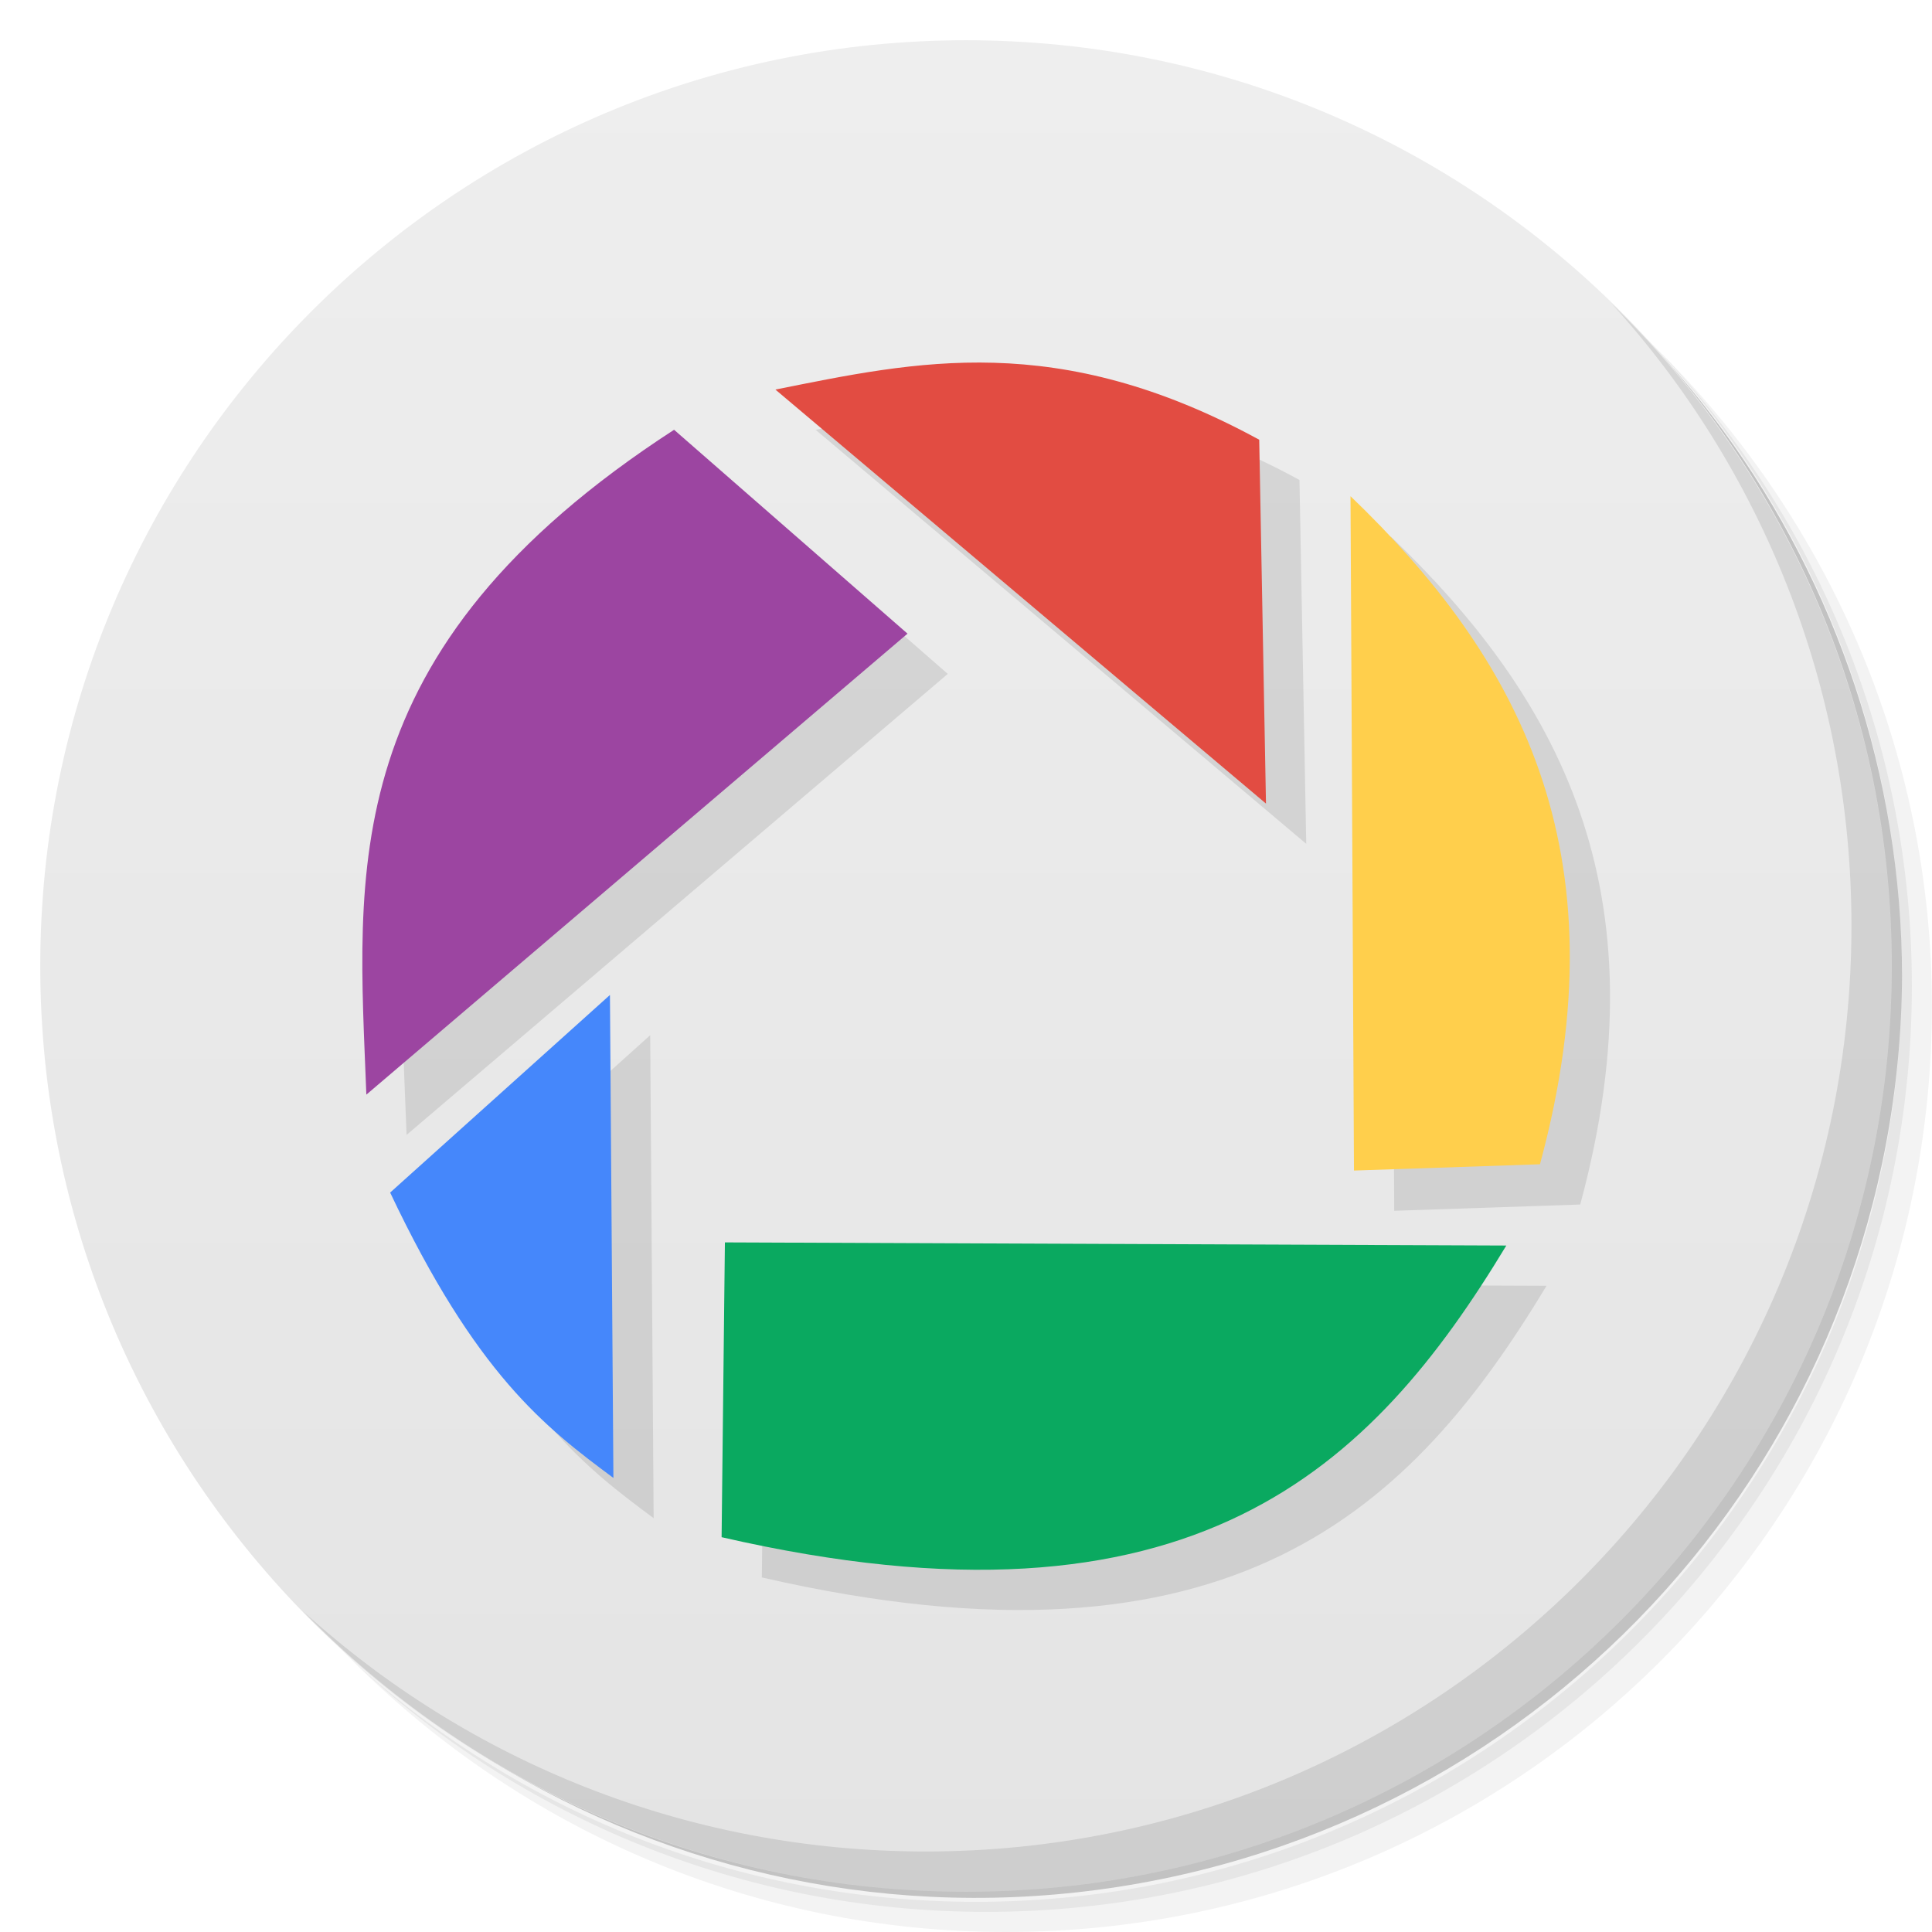
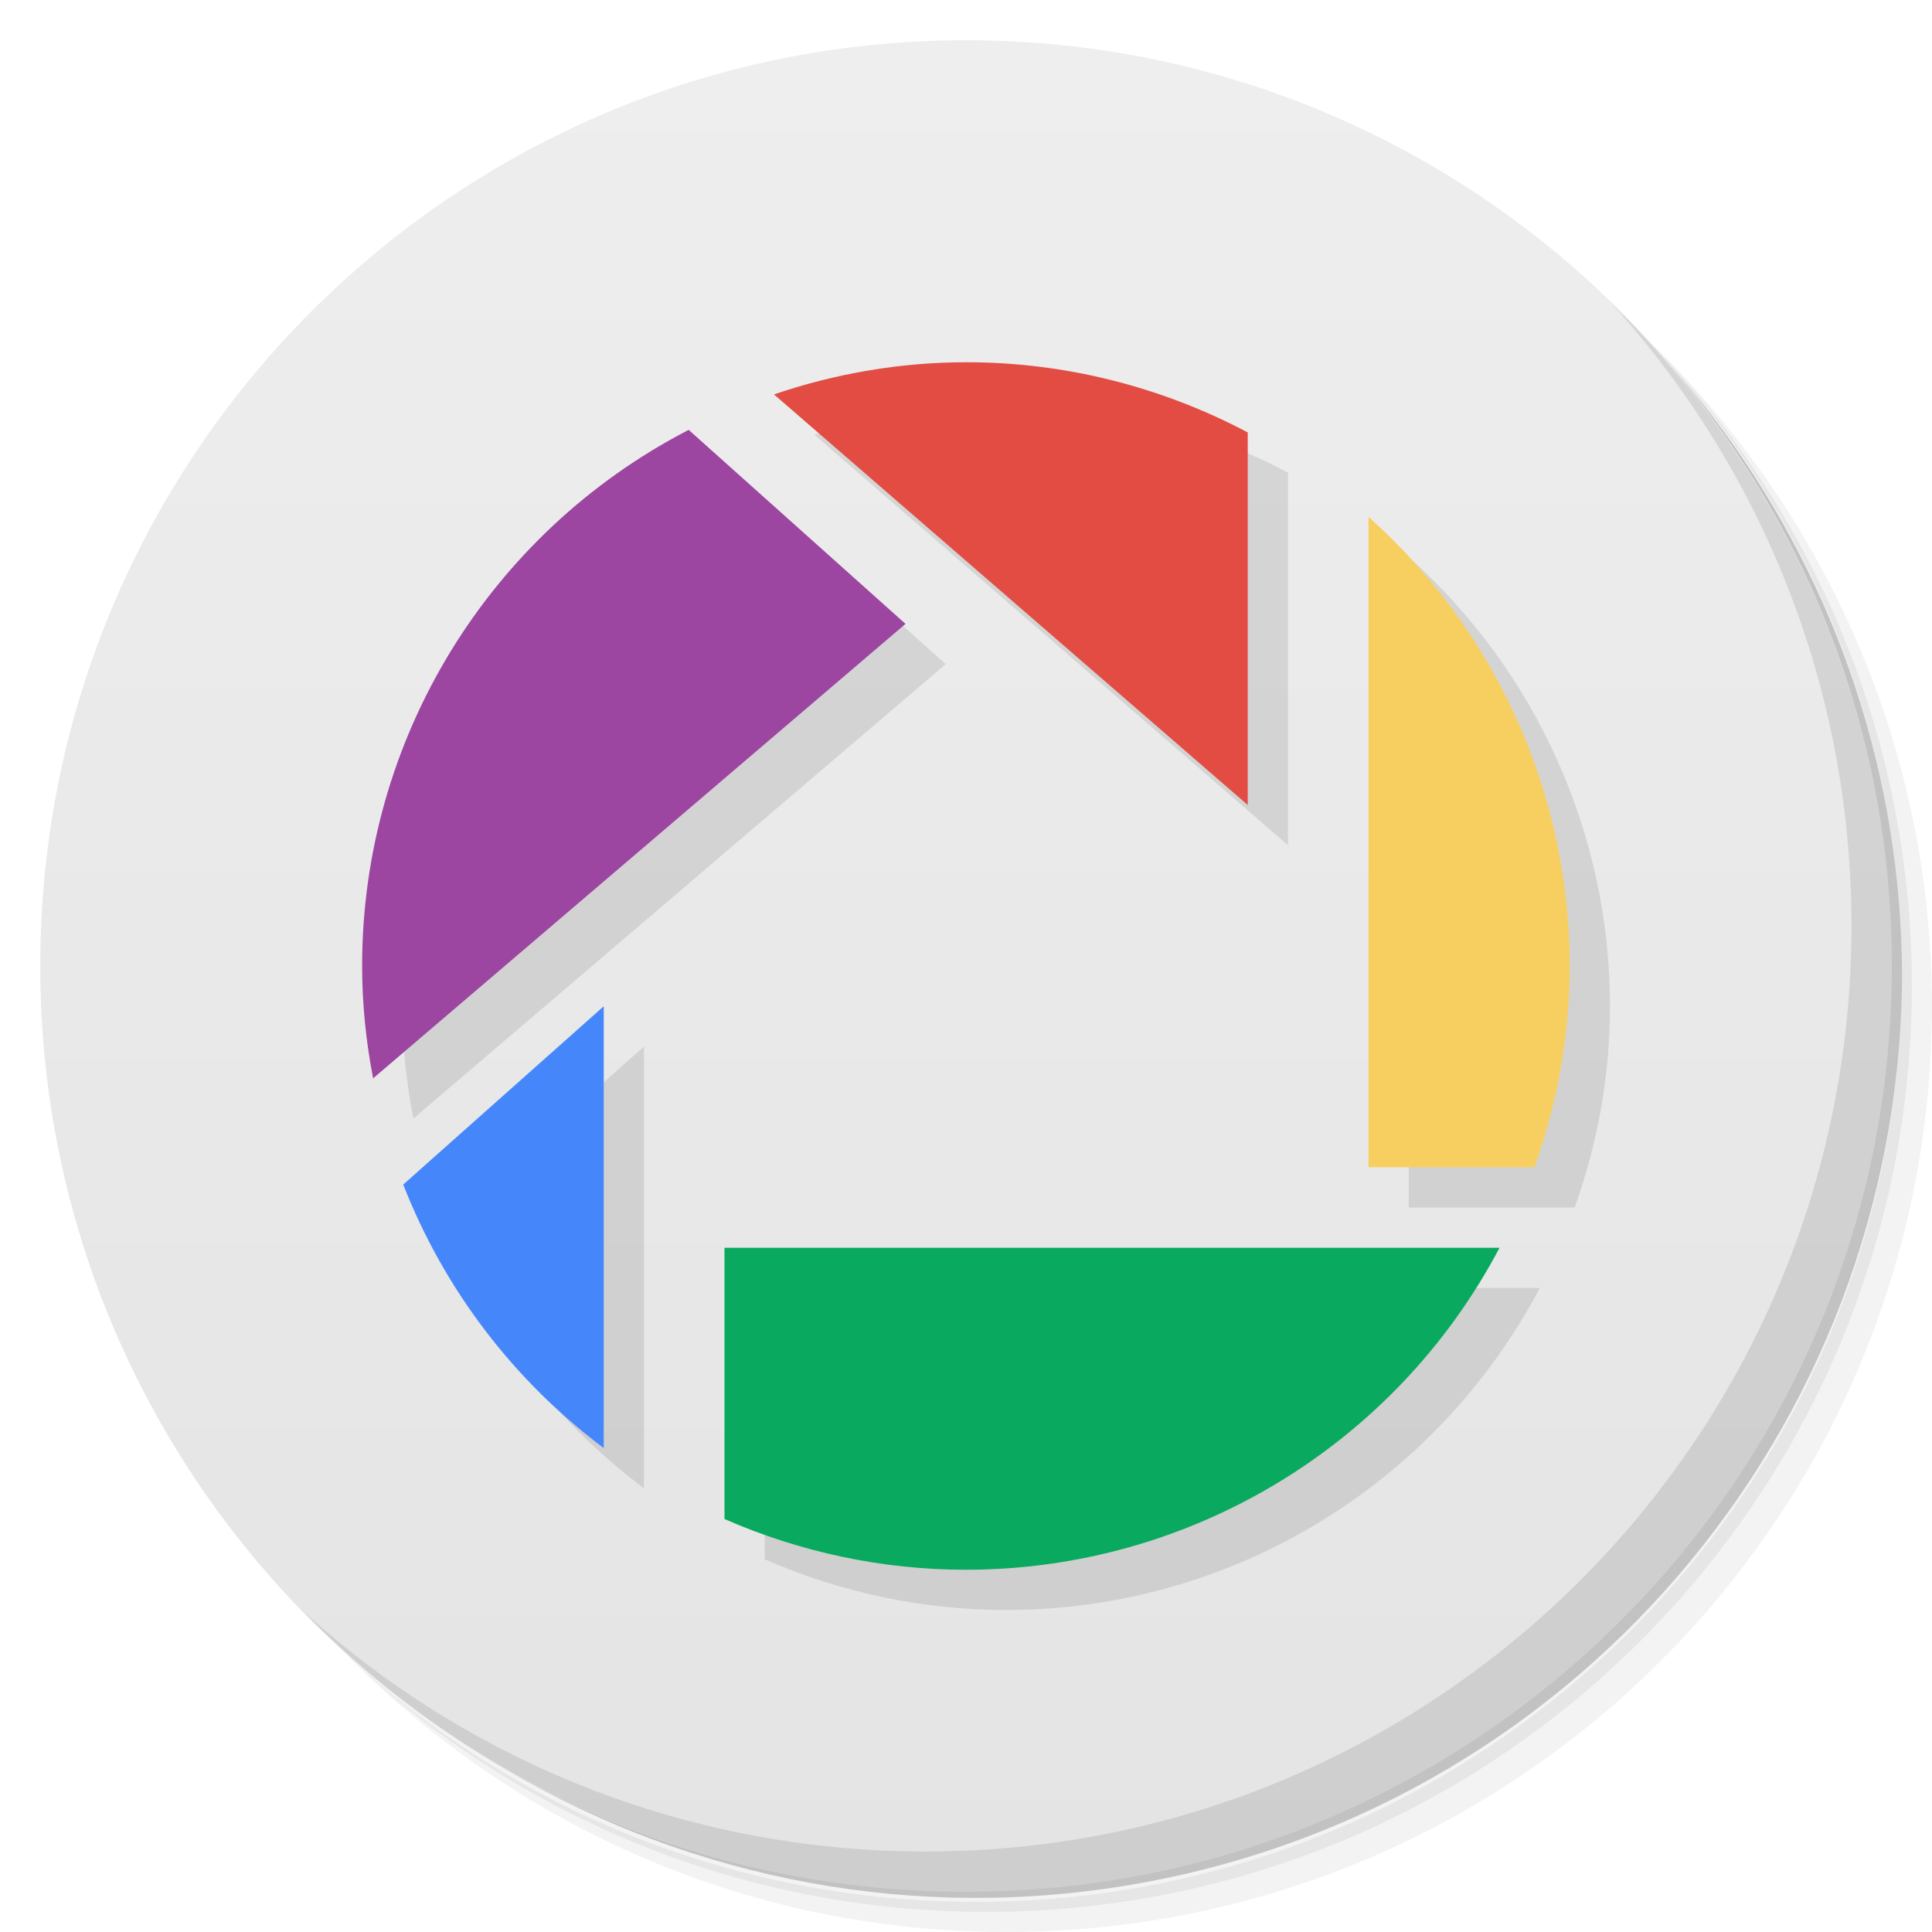
<svg xmlns="http://www.w3.org/2000/svg" viewBox="0 0 48 48">
  <defs>
    <linearGradient id="linearGradient3764" x1="1" x2="47" gradientUnits="userSpaceOnUse" gradientTransform="matrix(0,-1,1,0,-1.5e-6,48)">
      <stop style="stop-color:#e4e4e4;stop-opacity:1" />
      <stop offset="1" style="stop-color:#eee;stop-opacity:1" />
    </linearGradient>
  </defs>
  <g>
    <path d="m 36.31 5 c 5.859 4.062 9.688 10.831 9.688 18.5 c 0 12.426 -10.07 22.5 -22.5 22.5 c -7.669 0 -14.438 -3.828 -18.5 -9.688 c 1.037 1.822 2.306 3.499 3.781 4.969 c 4.085 3.712 9.514 5.969 15.469 5.969 c 12.703 0 23 -10.298 23 -23 c 0 -5.954 -2.256 -11.384 -5.969 -15.469 c -1.469 -1.475 -3.147 -2.744 -4.969 -3.781 z m 4.969 3.781 c 3.854 4.113 6.219 9.637 6.219 15.719 c 0 12.703 -10.297 23 -23 23 c -6.081 0 -11.606 -2.364 -15.719 -6.219 c 4.16 4.144 9.883 6.719 16.219 6.719 c 12.703 0 23 -10.298 23 -23 c 0 -6.335 -2.575 -12.06 -6.719 -16.219 z" style="opacity:0.05" />
    <path d="m 41.28 8.781 c 3.712 4.085 5.969 9.514 5.969 15.469 c 0 12.703 -10.297 23 -23 23 c -5.954 0 -11.384 -2.256 -15.469 -5.969 c 4.113 3.854 9.637 6.219 15.719 6.219 c 12.703 0 23 -10.298 23 -23 c 0 -6.081 -2.364 -11.606 -6.219 -15.719 z" style="opacity:0.1" />
    <path d="m 31.25 2.375 c 8.615 3.154 14.75 11.417 14.75 21.13 c 0 12.426 -10.07 22.5 -22.5 22.5 c -9.708 0 -17.971 -6.135 -21.12 -14.75 a 23 23 0 0 0 44.875 -7 a 23 23 0 0 0 -16 -21.875 z" style="opacity:0.2" />
  </g>
  <g>
    <path d="m 24 1 c 12.703 0 23 10.297 23 23 c 0 12.703 -10.297 23 -23 23 -12.703 0 -23 -10.297 -23 -23 0 -12.703 10.297 -23 23 -23 z" style="fill:url(#linearGradient3764);fill-opacity:1" />
  </g>
  <g>
    <g>
      <g transform="translate(1,1)">
        <g style="opacity:0.1">
-           <g>
-             <path d="m 15.15 24.723 l -5.457 4.906 c 2.137 4.512 3.844 5.828 5.547 7.09 l -0.086 -11.996 m -0.004 0" style="fill:#000;fill-opacity:1;stroke:none;fill-rule:nonzero" />
-             <path d="m 18.01 30.867 l 19.414 0.078 c -3.328 5.508 -7.773 9.938 -19.496 7.246 m 0.082 -7.324" style="fill:#000;fill-opacity:1;stroke:none;fill-rule:nonzero" />
-             <path d="m 38.26 28.926 l -4.621 0.156 l -0.086 -16.754 c 4.102 3.941 6.836 8.738 4.707 16.598 m 0 0" style="fill:#000;fill-opacity:1;stroke:none;fill-rule:nonzero" />
-             <path d="m 31.453 19.965 l -0.168 -9.04 c -5.02 -2.738 -8.527 -1.945 -12.02 -1.246 m 12.188 10.285" style="fill:#000;fill-opacity:1;stroke:none;fill-rule:nonzero" />
-             <path d="m 16.75 10.68 l 5.797 5.063 l -13.445 11.453 c -0.207 -5.508 -0.852 -11.01 7.648 -16.52 m 0 0.004" style="fill:#000;fill-opacity:1;stroke:none;fill-rule:nonzero" />
-           </g>
-         </g>
+      
+     </g>
      </g>
    </g>
  </g>
  <g>
    <g>
-       <g>
-         <path d="m 15.15 24.723 l -5.457 4.906 c 2.137 4.512 3.844 5.828 5.547 7.09 l -0.086 -11.996 m -0.004 0" style="fill:#4587fb;fill-opacity:1;stroke:none;fill-rule:nonzero" />
-         <path d="m 18.01 30.867 l 19.414 0.078 c -3.328 5.508 -7.773 9.938 -19.496 7.246 m 0.082 -7.324" style="fill:#0aa960;fill-opacity:1;stroke:none;fill-rule:nonzero" />
-         <path d="m 38.26 28.926 l -4.621 0.156 l -0.086 -16.754 c 4.102 3.941 6.836 8.738 4.707 16.598 m 0 0" style="fill:#ffcf4c;fill-opacity:1;stroke:none;fill-rule:nonzero" />
-         <path d="m 31.453 19.965 l -0.168 -9.04 c -5.02 -2.738 -8.527 -1.945 -12.02 -1.246 m 12.188 10.285" style="fill:#e24c42;fill-opacity:1;stroke:none;fill-rule:nonzero" />
-         <path d="m 16.75 10.68 l 5.797 5.063 l -13.445 11.453 c -0.207 -5.508 -0.852 -11.01 7.648 -16.52 m 0 0.004" style="fill:#9c45a1;fill-opacity:1;stroke:none;fill-rule:nonzero" />
-       </g>
-     </g>
+    
+   </g>
  </g>
  <g>
    <path d="m 40.03 7.531 c 3.712 4.084 5.969 9.514 5.969 15.469 0 12.703 -10.297 23 -23 23 c -5.954 0 -11.384 -2.256 -15.469 -5.969 4.178 4.291 10.01 6.969 16.469 6.969 c 12.703 0 23 -10.298 23 -23 0 -6.462 -2.677 -12.291 -6.969 -16.469 z" style="opacity:0.1" />
  </g>
+   <g>
+     <path d="m 25 10 c -1.623 0.001 -3.235 0.276 -4.771 0.799 l 11.771 10.201 l 0 -9.256 c -2.157 -1.142 -4.56 -1.746 -7 -1.744 z m -6.891 1.68 c -4.982 2.575 -8.115 7.713 -8.113 13.32 c 0 0.937 0.095 1.871 0.273 2.791 l 13.227 -11.291 m 11.504 -2.66 0 16.16 4.123 0 c 0.574 -1.605 0.877 -3.296 0.877 -5 0 -4.261 -1.824 -8.319 -5 -11.16 z m -19 12.16 -4.982 4.43 c 1.018 2.604 2.744 4.872 4.982 6.547 z m 3 6 0 6.74 c 1.892 0.829 3.935 1.26 6 1.26 5.56 -0.001 10.661 -3.083 13.256 -8 z" style="fill:#000;opacity:0.1;fill-opacity:1;stroke:none" />
+     <path d="m 34 12.84 0 16.16 4.123 0 c 0.574 -1.605 0.877 -3.296 0.877 -5 0 -4.261 -1.824 -8.319 -5 -11.16" style="fill:#f7cf61;opacity:1;fill-opacity:1;stroke:none" />
+     <path d="m 18 31 0 6.74 c 1.892 0.829 3.935 1.26 6 1.26 5.56 -0.001 10.661 -3.083 13.256 -8 z" style="fill:#0aa960;opacity:1;fill-opacity:1;stroke:none" />
+     <path d="m 15 25 -4.982 4.43 a 15 15 0 0 0 4.982 6.547 l 0 -10.977" style="fill:#4587fb;opacity:1;fill-opacity:1;stroke:none" />
+     <path d="m 24 9 c -1.623 0.001 -3.235 0.276 -4.771 0.799 l 11.771 10.201 0 -9.256 c -2.157 -1.142 -4.56 -1.746 -7 -1.744" style="fill:#e24c42;opacity:1;fill-opacity:1;stroke:none" />
+     <path d="m 17.11 10.68 c -4.982 2.575 -8.115 7.713 -8.113 13.32 c 0 0.937 0.095 1.871 0.273 2.791 l 13.227 -11.291" style="fill:#9c45a1;opacity:1;fill-opacity:1;stroke:none" />
+   </g>
</svg>
